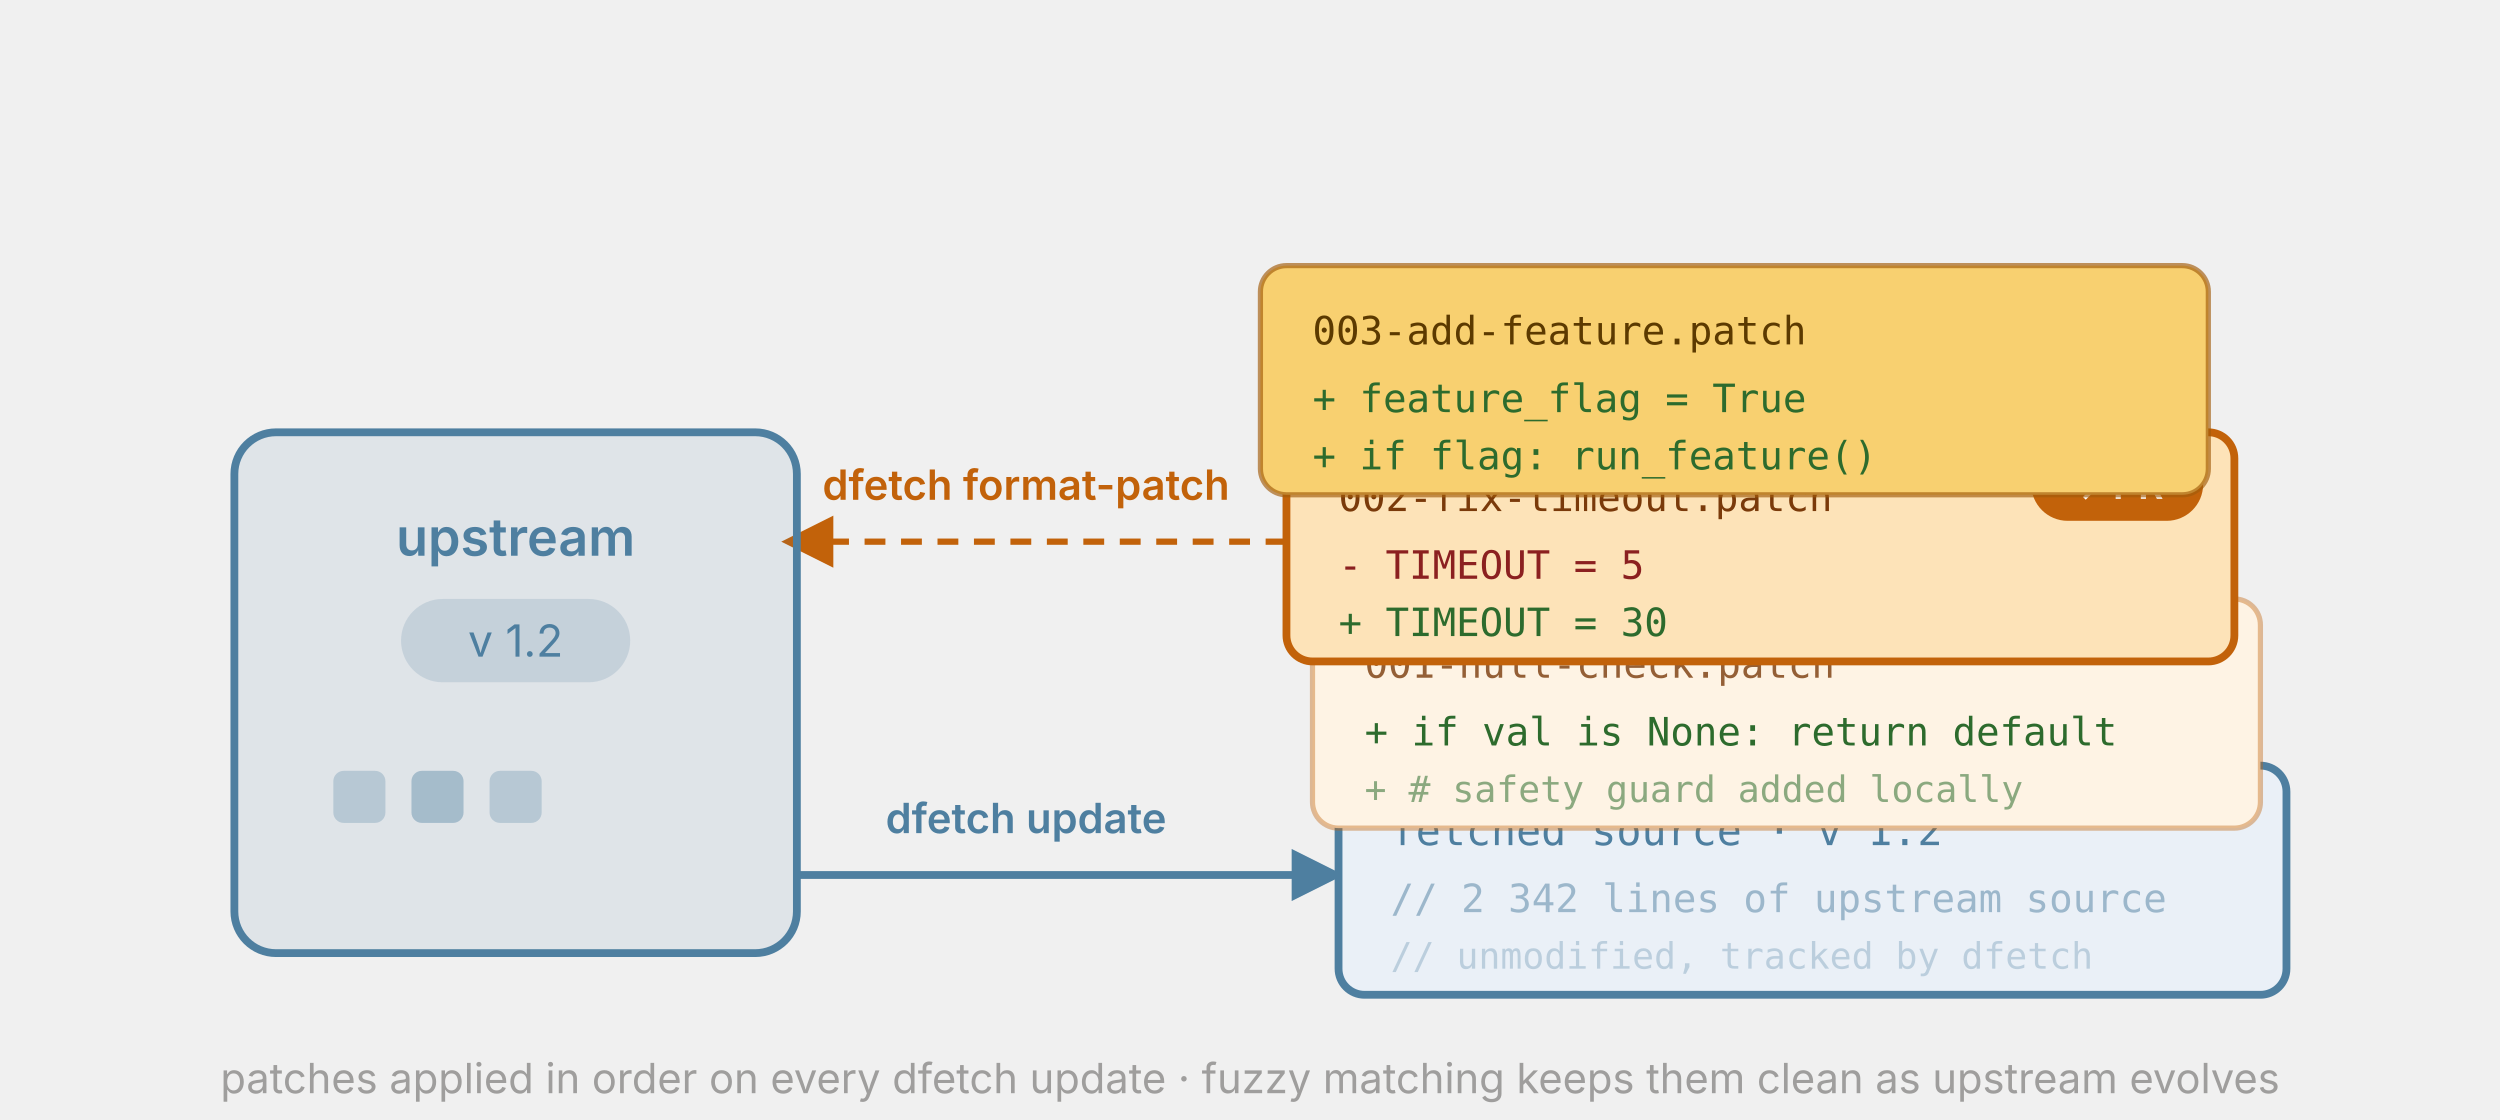
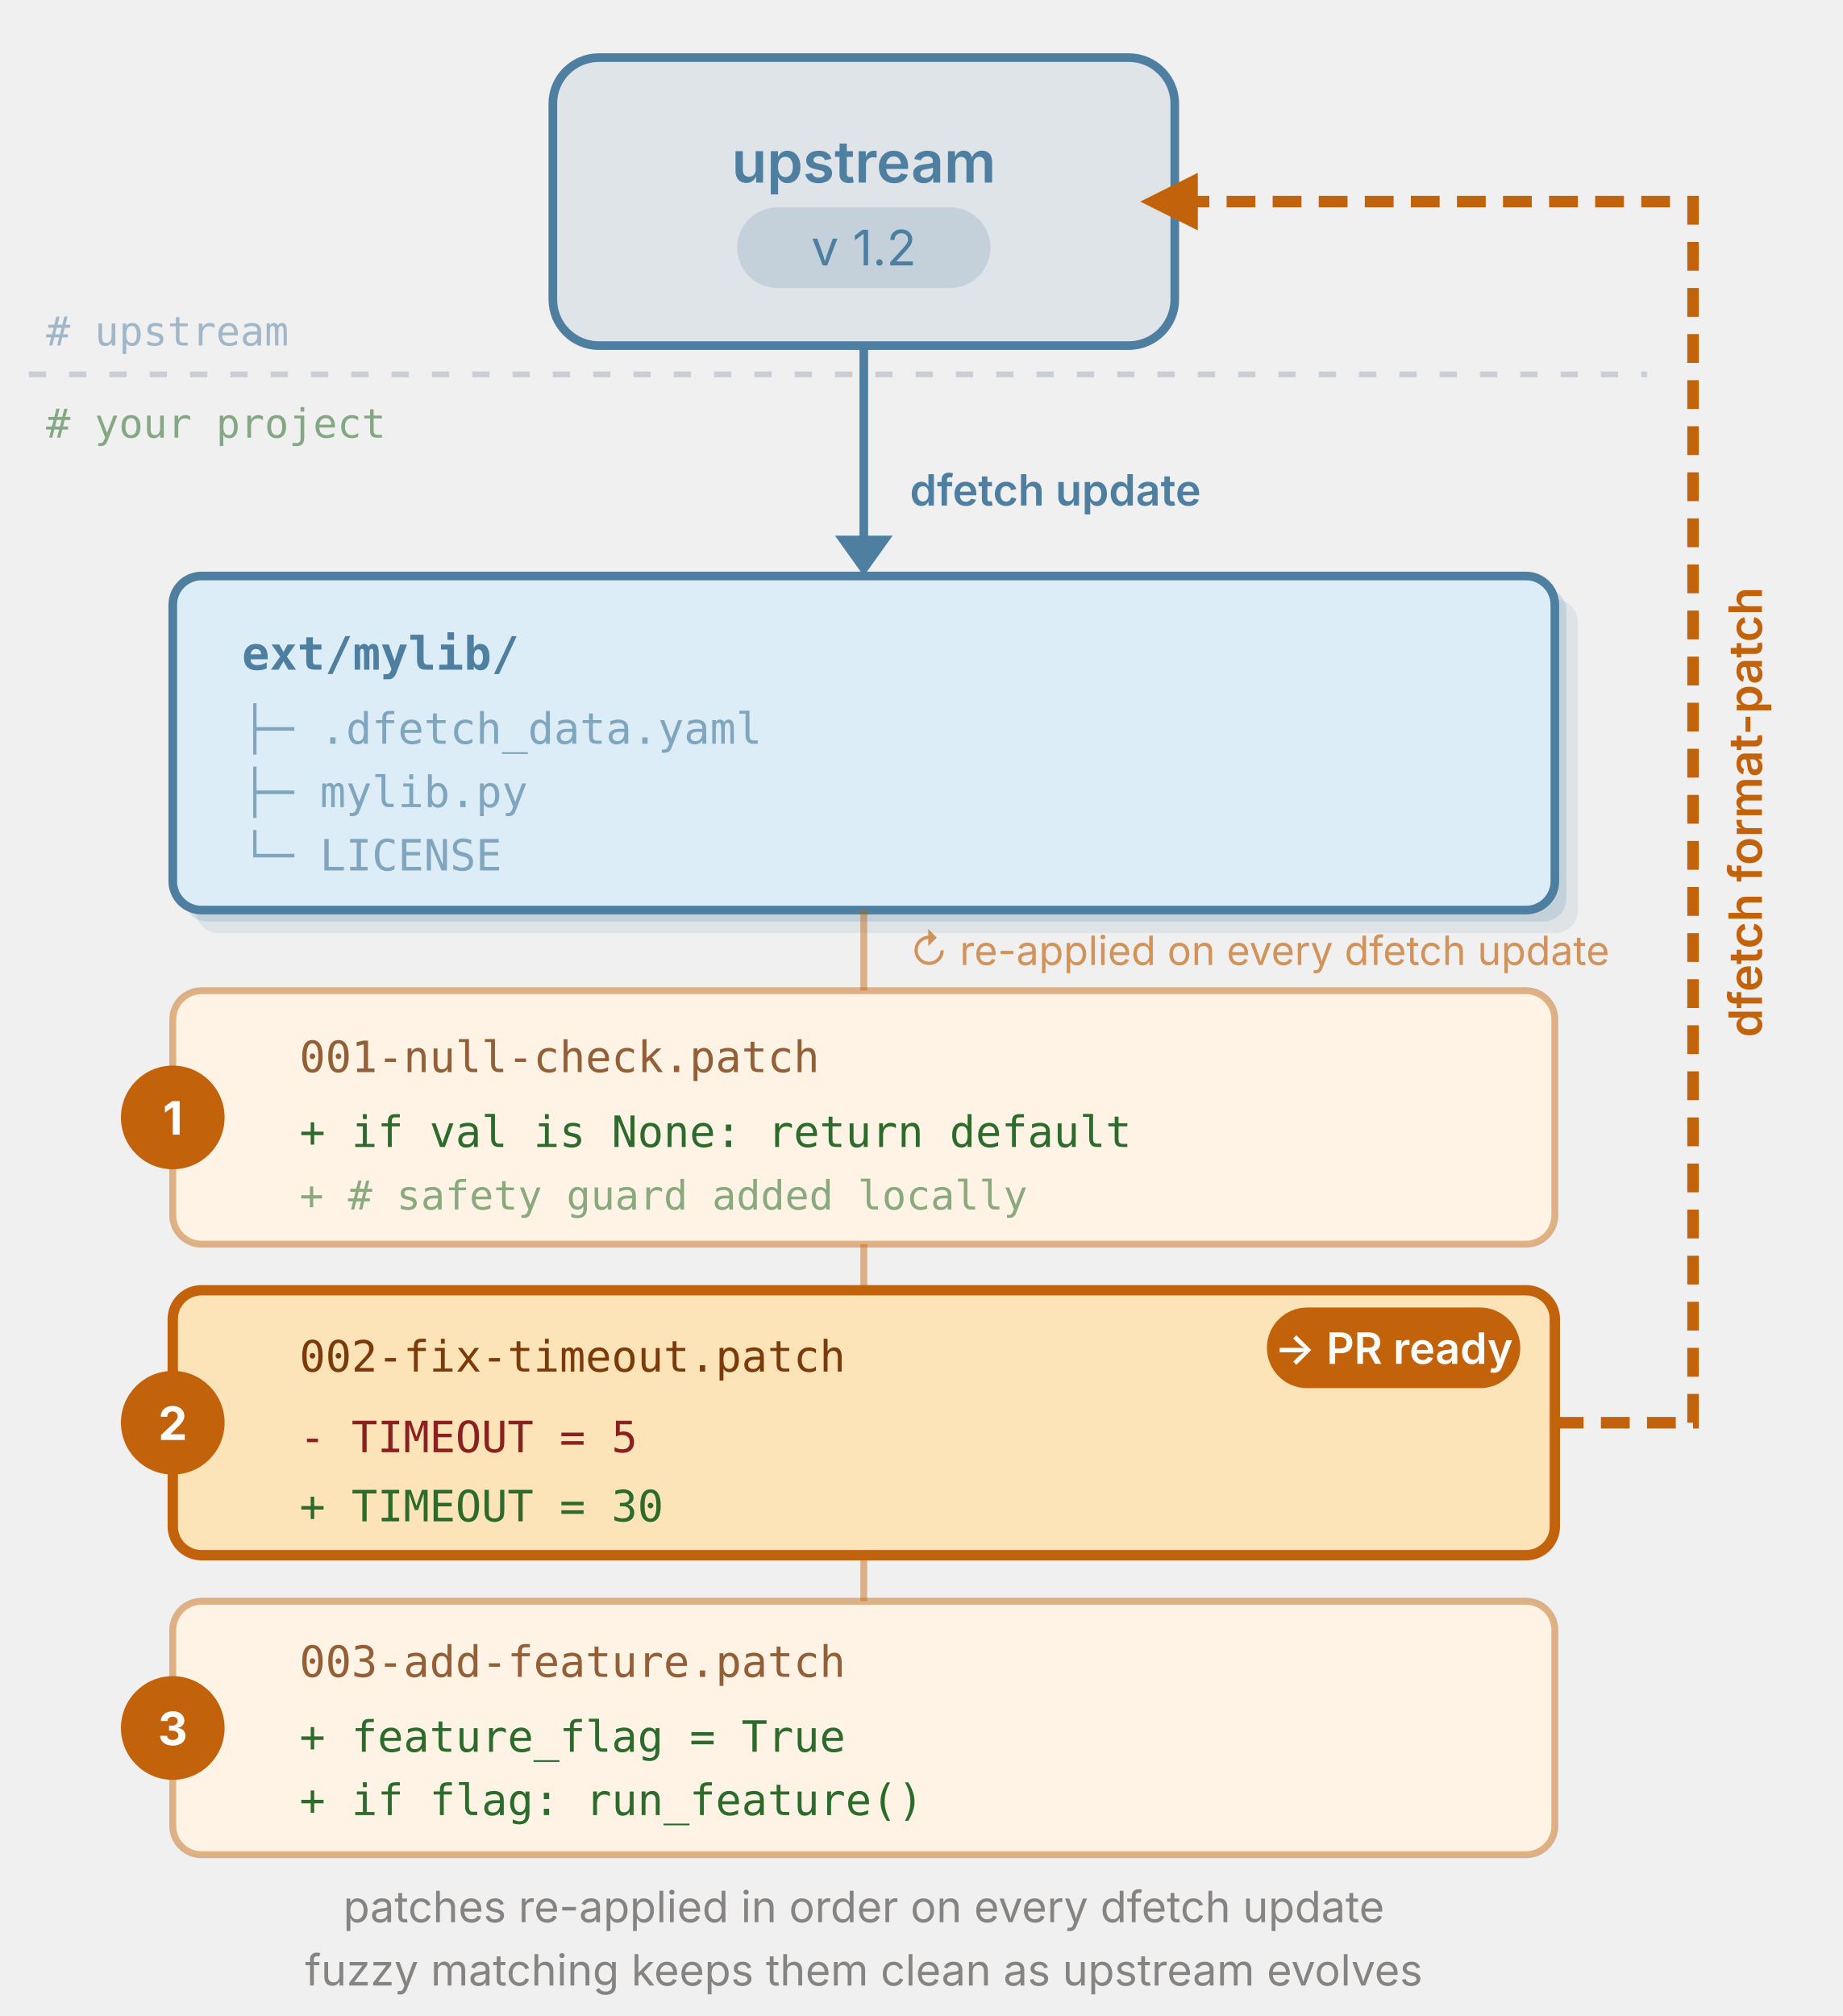
- <svg xmlns="http://www.w3.org/2000/svg" class="ci-diagram" viewBox="0 0 480 215" role="img" aria-label="dfetch update fetches upstream source into the base layer; numbered patches are stacked on top and re-applied in order; dfetch format-patch prepares a patch for upstream PR submission">
-   <line x1="153" y1="168" x2="252" y2="168" stroke="#4e7fa0" stroke-width="1.5" />
-   <path d="M 248,163 L 258,168 L 248,173" fill="#4e7fa0" stroke="none" />
-   <text x="197" y="157" text-anchor="middle" dominant-baseline="middle" font-family="Inter,sans-serif" font-size="8" font-weight="600" fill="#4e7fa0">dfetch update</text>
-   <line x1="247" y1="104" x2="156" y2="104" stroke="#c2620a" stroke-width="1.2" stroke-dasharray="4 3" />
-   <path d="M 160,99 L 150,104 L 160,109" fill="#c2620a" stroke="none" />
-   <text x="197" y="93" text-anchor="middle" dominant-baseline="middle" font-family="Inter,sans-serif" font-size="8" font-weight="600" fill="#c2620a">dfetch format-patch</text>
-   <rect x="45" y="83" width="108" height="100" rx="8" fill="rgba(78,127,160,0.10)" stroke="#4e7fa0" stroke-width="1.5" />
-   <text x="99" y="103" text-anchor="middle" dominant-baseline="middle" font-family="Inter,sans-serif" font-size="10" font-weight="600" fill="#4e7fa0">upstream</text>
-   <rect x="77" y="115" width="44" height="16" rx="8" fill="rgba(78,127,160,0.18)" />
-   <text x="99" y="123" text-anchor="middle" dominant-baseline="middle" font-family="Inter,sans-serif" font-size="8.5" fill="#4e7fa0">v 1.2</text>
-   <rect x="64" y="148" width="10" height="10" rx="2" fill="#4e7fa0" opacity="0.28" />
-   <rect x="79" y="148" width="10" height="10" rx="2" fill="#4e7fa0" opacity="0.40" />
-   <rect x="94" y="148" width="10" height="10" rx="2" fill="#4e7fa0" opacity="0.28" />
-   <rect x="257" y="147" width="182" height="44" rx="5" fill="#eaf0f7" stroke="#4e7fa0" stroke-width="1.5" />
-   <text x="267" y="160" dominant-baseline="middle" font-family="JetBrains Mono,monospace" font-size="8" fill="#4e7fa0" font-weight="500">fetched source  ·  v 1.2</text>
-   <text x="267" y="173" dominant-baseline="middle" font-family="JetBrains Mono,monospace" font-size="7.5" fill="rgba(78,127,160,0.50)">// 2 342 lines of upstream source</text>
-   <text x="267" y="184" dominant-baseline="middle" font-family="JetBrains Mono,monospace" font-size="7" fill="rgba(78,127,160,0.30)">// unmodified, tracked by dfetch</text>
-   <rect x="252" y="115" width="182" height="44" rx="5" fill="#fef3e4" stroke="rgba(194,98,10,0.40)" stroke-width="1" />
-   <text x="262" y="128" dominant-baseline="middle" font-family="JetBrains Mono,monospace" font-size="7.5" fill="rgba(122,58,10,0.80)" font-weight="500">001-null-check.patch</text>
-   <text x="262" y="141" dominant-baseline="middle" font-family="JetBrains Mono,monospace" font-size="7.5" fill="#2d6b2d">+  if val is None: return default</text>
-   <text x="262" y="152" dominant-baseline="middle" font-family="JetBrains Mono,monospace" font-size="7" fill="rgba(45,107,45,0.55)">+  # safety guard added locally</text>
-   <rect x="247" y="83" width="182" height="44" rx="5" fill="#fde3b8" stroke="#c2620a" stroke-width="1.5" />
-   <text x="257" y="96" dominant-baseline="middle" font-family="JetBrains Mono,monospace" font-size="7.5" fill="#7a3a0a" font-weight="500">002-fix-timeout.patch</text>
-   <rect x="390" y="86" width="33" height="14" rx="7" fill="#c2620a" />
-   <text x="406" y="93" text-anchor="middle" dominant-baseline="middle" font-family="Inter,sans-serif" font-size="7.5" font-weight="600" fill="white">→ PR</text>
-   <text x="257" y="109" dominant-baseline="middle" font-family="JetBrains Mono,monospace" font-size="7.5" fill="#8b2020">-  TIMEOUT = 5</text>
-   <text x="257" y="120" dominant-baseline="middle" font-family="JetBrains Mono,monospace" font-size="7.5" fill="#2d6b2d">+  TIMEOUT = 30</text>
-   <rect x="242" y="51" width="182" height="44" rx="5" fill="#f8d070" stroke="rgba(161,91,10,0.65)" stroke-width="1" />
-   <text x="252" y="64" dominant-baseline="middle" font-family="JetBrains Mono,monospace" font-size="7.5" fill="#5c3a00" font-weight="500">003-add-feature.patch</text>
-   <text x="252" y="77" dominant-baseline="middle" font-family="JetBrains Mono,monospace" font-size="7.5" fill="#2d6b2d">+  feature_flag = True</text>
-   <text x="252" y="88" dominant-baseline="middle" font-family="JetBrains Mono,monospace" font-size="7.5" fill="#2d6b2d">+  if flag: run_feature()</text>
-   <text x="240" y="207" text-anchor="middle" dominant-baseline="middle" font-family="Inter,sans-serif" font-size="8" fill="rgba(28,25,23,0.38)">patches applied in order on every dfetch update · fuzzy matching keeps them clean as upstream evolves</text>
+ <svg xmlns="http://www.w3.org/2000/svg" class="ci-diagram" viewBox="0 0 320 350" role="img" aria-label="dfetch update fetches upstream source into the base layer; numbered patches are stacked on top and re-applied in order on every dfetch update; dfetch format-patch prepares a patch for upstream PR submission">
+   <rect x="96" y="10" width="108" height="50" rx="8" fill="rgba(78,127,160,0.10)" stroke="#4e7fa0" stroke-width="1.5" />
+   <text x="150" y="28" text-anchor="middle" dominant-baseline="middle" font-family="Inter,sans-serif" font-size="10" font-weight="600" fill="#4e7fa0">upstream</text>
+   <rect x="128" y="36" width="44" height="14" rx="7" fill="rgba(78,127,160,0.18)" />
+   <text x="150" y="43" text-anchor="middle" dominant-baseline="middle" font-family="Inter,sans-serif" font-size="8.5" fill="#4e7fa0">v 1.2</text>
+   <text x="8" y="58" dominant-baseline="middle" font-family="JetBrains Mono,monospace" font-size="7" fill="rgba(78,127,160,0.50)"># upstream</text>
+   <line x1="5" y1="65" x2="286" y2="65" stroke="rgba(100,120,140,0.28)" stroke-width="1" stroke-dasharray="3 4" />
+   <text x="8" y="74" dominant-baseline="middle" font-family="JetBrains Mono,monospace" font-size="7" fill="rgba(45,107,45,0.55)"># your project</text>
+   <line x1="150" y1="60" x2="150" y2="95" stroke="#4e7fa0" stroke-width="1.5" />
+   <path d="M 145,93 L 150,100 L 155,93" fill="#4e7fa0" stroke="none" />
+   <text x="158" y="85" dominant-baseline="middle" font-family="Inter,sans-serif" font-size="7.5" font-weight="600" fill="#4e7fa0">dfetch update</text>
+   <rect x="34" y="104" width="240" height="58" rx="4" fill="#4e7fa0" opacity="0.12" />
+   <rect x="32" y="102" width="240" height="58" rx="4" fill="#4e7fa0" opacity="0.18" />
+   <rect x="30" y="100" width="240" height="58" rx="5" fill="#dcedf8" stroke="#4e7fa0" stroke-width="1.5" />
+   <text x="42" y="114" dominant-baseline="middle" font-family="JetBrains Mono,monospace" font-size="8" fill="#4e7fa0" font-weight="700">ext/mylib/</text>
+   <text x="42" y="127" dominant-baseline="middle" font-family="JetBrains Mono,monospace" font-size="7.5" fill="rgba(78,127,160,0.65)">├─ .dfetch_data.yaml</text>
+   <text x="42" y="138" dominant-baseline="middle" font-family="JetBrains Mono,monospace" font-size="7.5" fill="rgba(78,127,160,0.65)">├─ mylib.py</text>
+   <text x="42" y="149" dominant-baseline="middle" font-family="JetBrains Mono,monospace" font-size="7.5" fill="rgba(78,127,160,0.65)">└─ LICENSE</text>
+   <line x1="150" y1="158" x2="150" y2="172" stroke="rgba(194,98,10,0.45)" stroke-width="1.2" />
+   <text x="158" y="165" dominant-baseline="middle" font-family="Inter,sans-serif" font-size="7" fill="rgba(194,98,10,0.65)">↻ re-applied on every dfetch update</text>
+   <rect x="30" y="172" width="240" height="44" rx="5" fill="#fef3e4" stroke="rgba(194,98,10,0.45)" stroke-width="1.2" />
+   <circle cx="30" cy="194" r="9" fill="#c2620a" />
+   <text x="30" y="194" text-anchor="middle" dominant-baseline="middle" font-family="Inter,sans-serif" font-size="8" font-weight="700" fill="white">1</text>
+   <text x="52" y="184" dominant-baseline="middle" font-family="JetBrains Mono,monospace" font-size="7.5" fill="rgba(122,58,10,0.80)" font-weight="500">001-null-check.patch</text>
+   <text x="52" y="197" dominant-baseline="middle" font-family="JetBrains Mono,monospace" font-size="7.5" fill="#2d6b2d">+  if val is None: return default</text>
+   <text x="52" y="208" dominant-baseline="middle" font-family="JetBrains Mono,monospace" font-size="7" fill="rgba(45,107,45,0.55)">+  # safety guard added locally</text>
+   <line x1="150" y1="216" x2="150" y2="224" stroke="rgba(194,98,10,0.45)" stroke-width="1.2" />
+   <rect x="30" y="224" width="240" height="46" rx="5" fill="#fde3b8" stroke="#c2620a" stroke-width="1.8" />
+   <circle cx="30" cy="247" r="9" fill="#c2620a" />
+   <text x="30" y="247" text-anchor="middle" dominant-baseline="middle" font-family="Inter,sans-serif" font-size="8" font-weight="700" fill="white">2</text>
+   <text x="52" y="236" dominant-baseline="middle" font-family="JetBrains Mono,monospace" font-size="7.5" fill="#7a3a0a" font-weight="500">002-fix-timeout.patch</text>
+   <rect x="220" y="227" width="44" height="14" rx="7" fill="#c2620a" />
+   <text x="242" y="234" text-anchor="middle" dominant-baseline="middle" font-family="Inter,sans-serif" font-size="7.5" font-weight="600" fill="white">→ PR ready</text>
+   <text x="52" y="250" dominant-baseline="middle" font-family="JetBrains Mono,monospace" font-size="7.5" fill="#8b2020">-  TIMEOUT = 5</text>
+   <text x="52" y="262" dominant-baseline="middle" font-family="JetBrains Mono,monospace" font-size="7.5" fill="#2d6b2d">+  TIMEOUT = 30</text>
+   <line x1="150" y1="270" x2="150" y2="278" stroke="rgba(194,98,10,0.45)" stroke-width="1.2" />
+   <rect x="30" y="278" width="240" height="44" rx="5" fill="#fef3e4" stroke="rgba(194,98,10,0.45)" stroke-width="1.2" />
+   <circle cx="30" cy="300" r="9" fill="#c2620a" />
+   <text x="30" y="300" text-anchor="middle" dominant-baseline="middle" font-family="Inter,sans-serif" font-size="8" font-weight="700" fill="white">3</text>
+   <text x="52" y="289" dominant-baseline="middle" font-family="JetBrains Mono,monospace" font-size="7.5" fill="rgba(122,58,10,0.80)" font-weight="500">003-add-feature.patch</text>
+   <text x="52" y="302" dominant-baseline="middle" font-family="JetBrains Mono,monospace" font-size="7.5" fill="#2d6b2d">+  feature_flag = True</text>
+   <text x="52" y="313" dominant-baseline="middle" font-family="JetBrains Mono,monospace" font-size="7.5" fill="#2d6b2d">+  if flag: run_feature()</text>
+   <path d="M 270,247 L 294,247 L 294,35 L 204,35" stroke="#c2620a" stroke-width="2" stroke-dasharray="5 3" fill="none" />
+   <path d="M 208,30 L 198,35 L 208,40" fill="#c2620a" stroke="none" />
+   <text x="303" y="141" text-anchor="middle" dominant-baseline="middle" font-family="Inter,sans-serif" font-size="8" font-weight="600" fill="#c2620a" transform="rotate(-90, 303, 141)">dfetch format-patch</text>
+   <text x="150" y="331" text-anchor="middle" dominant-baseline="middle" font-family="Inter,sans-serif" font-size="7.5" fill="rgba(28,25,23,0.50)">patches re-applied in order on every dfetch update</text>
+   <text x="150" y="342" text-anchor="middle" dominant-baseline="middle" font-family="Inter,sans-serif" font-size="7.5" fill="rgba(28,25,23,0.50)">fuzzy matching keeps them clean as upstream evolves</text>
</svg>
